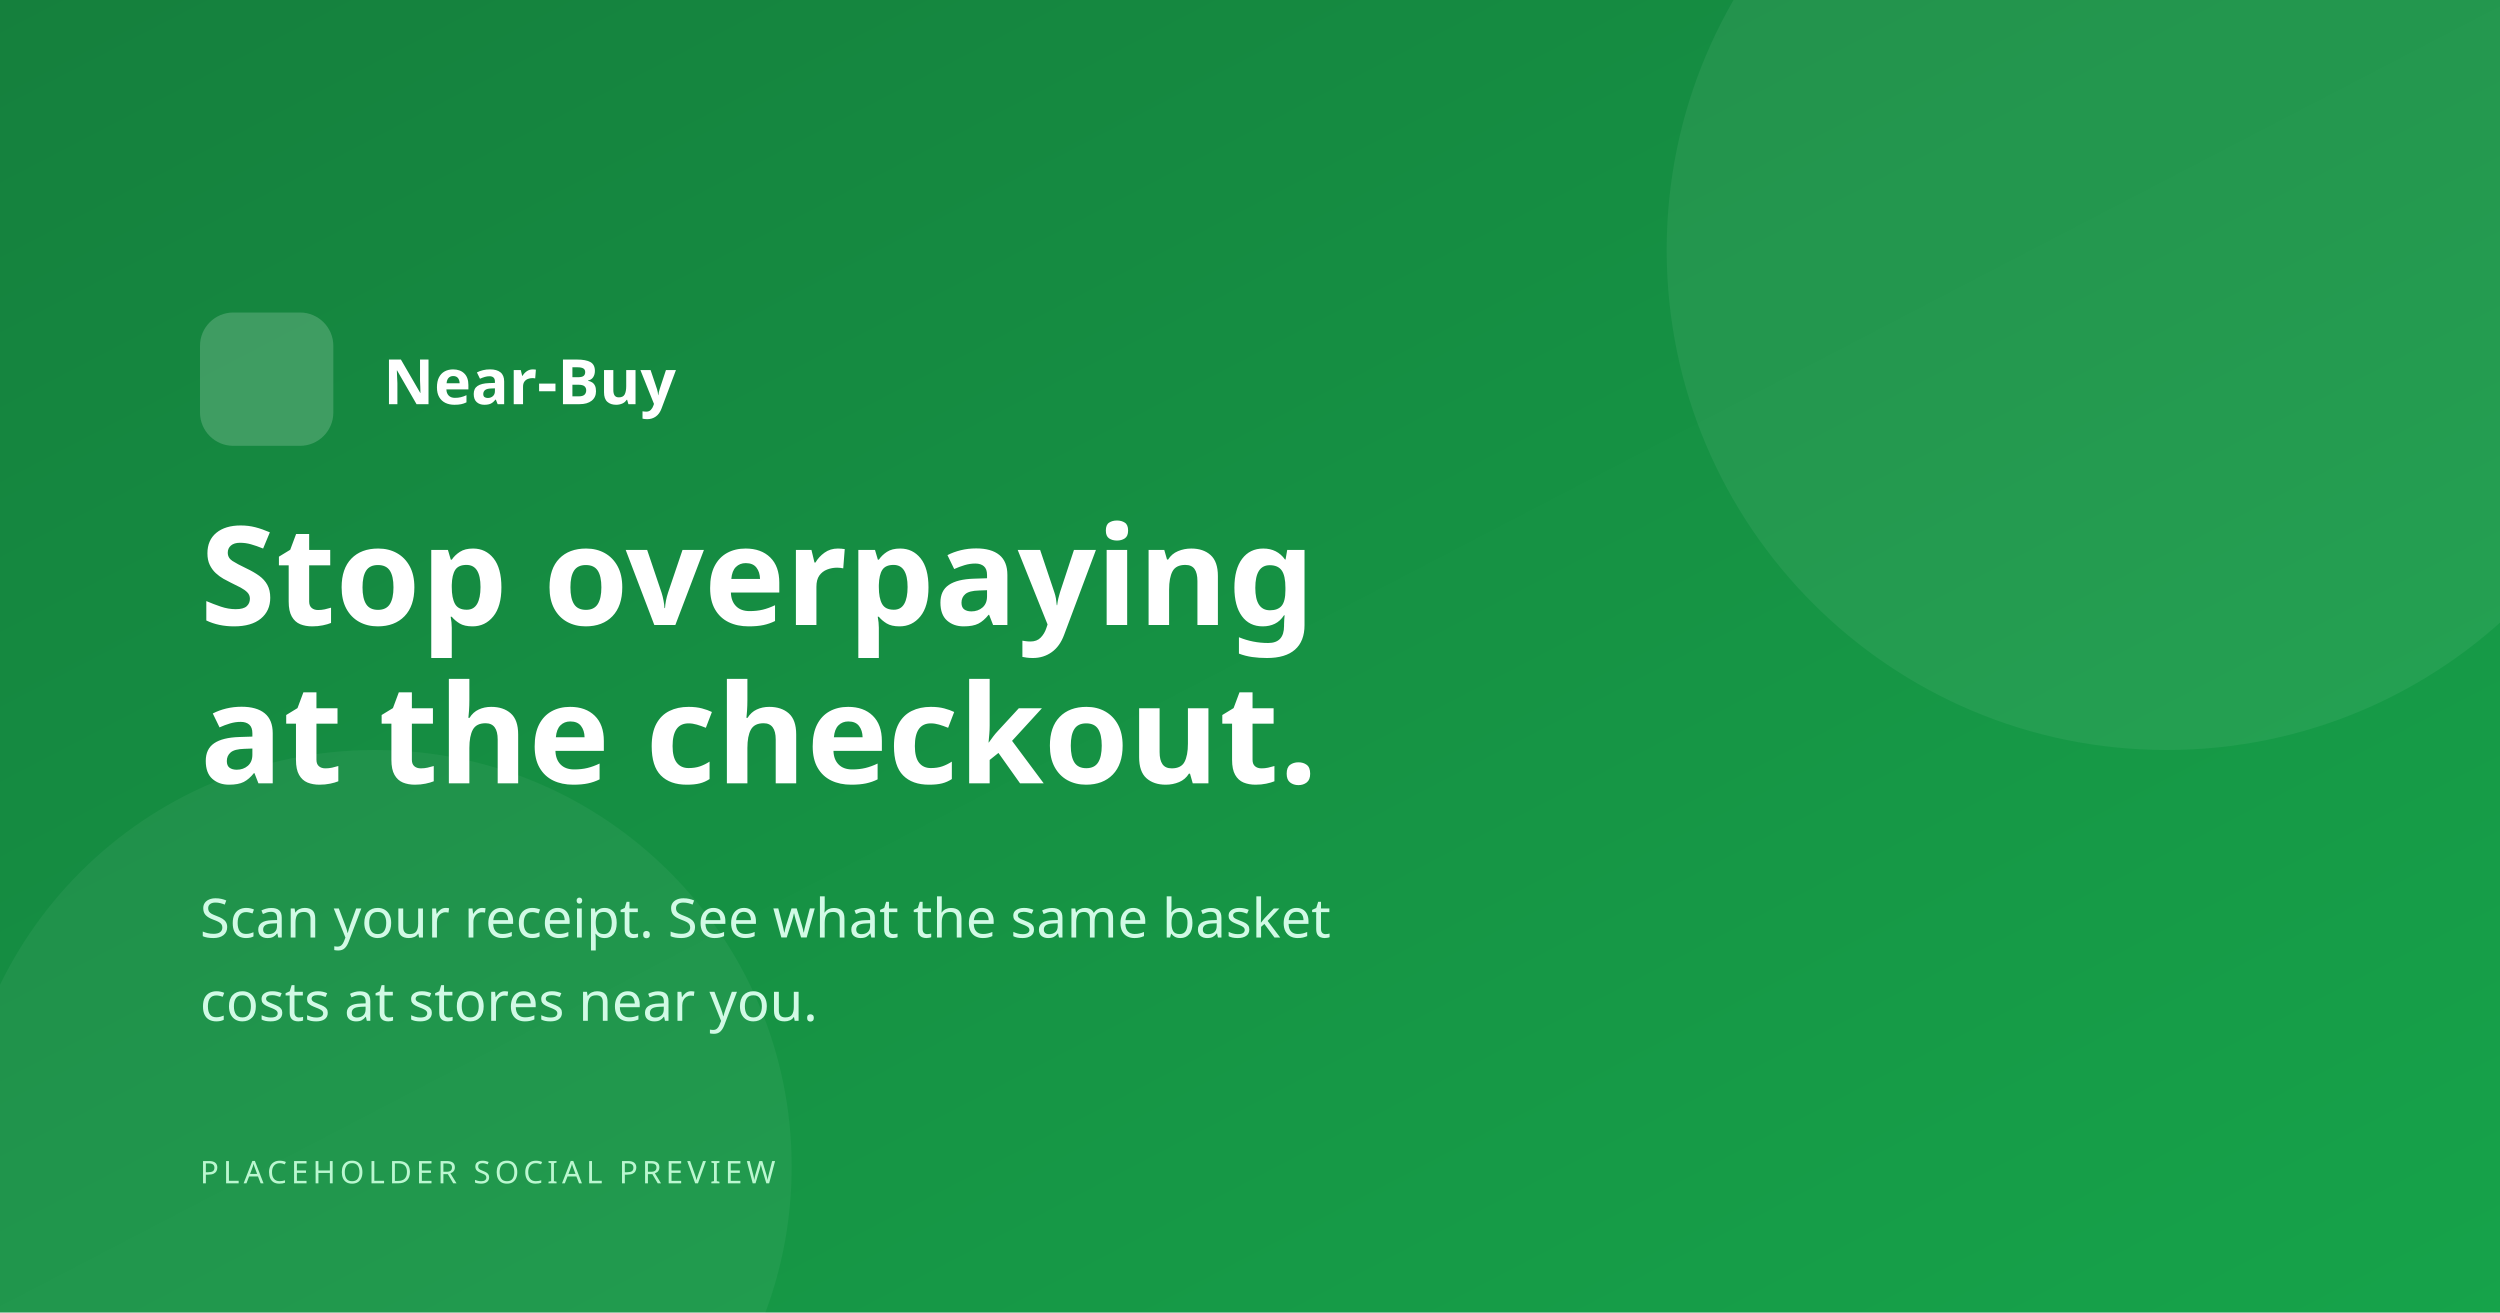
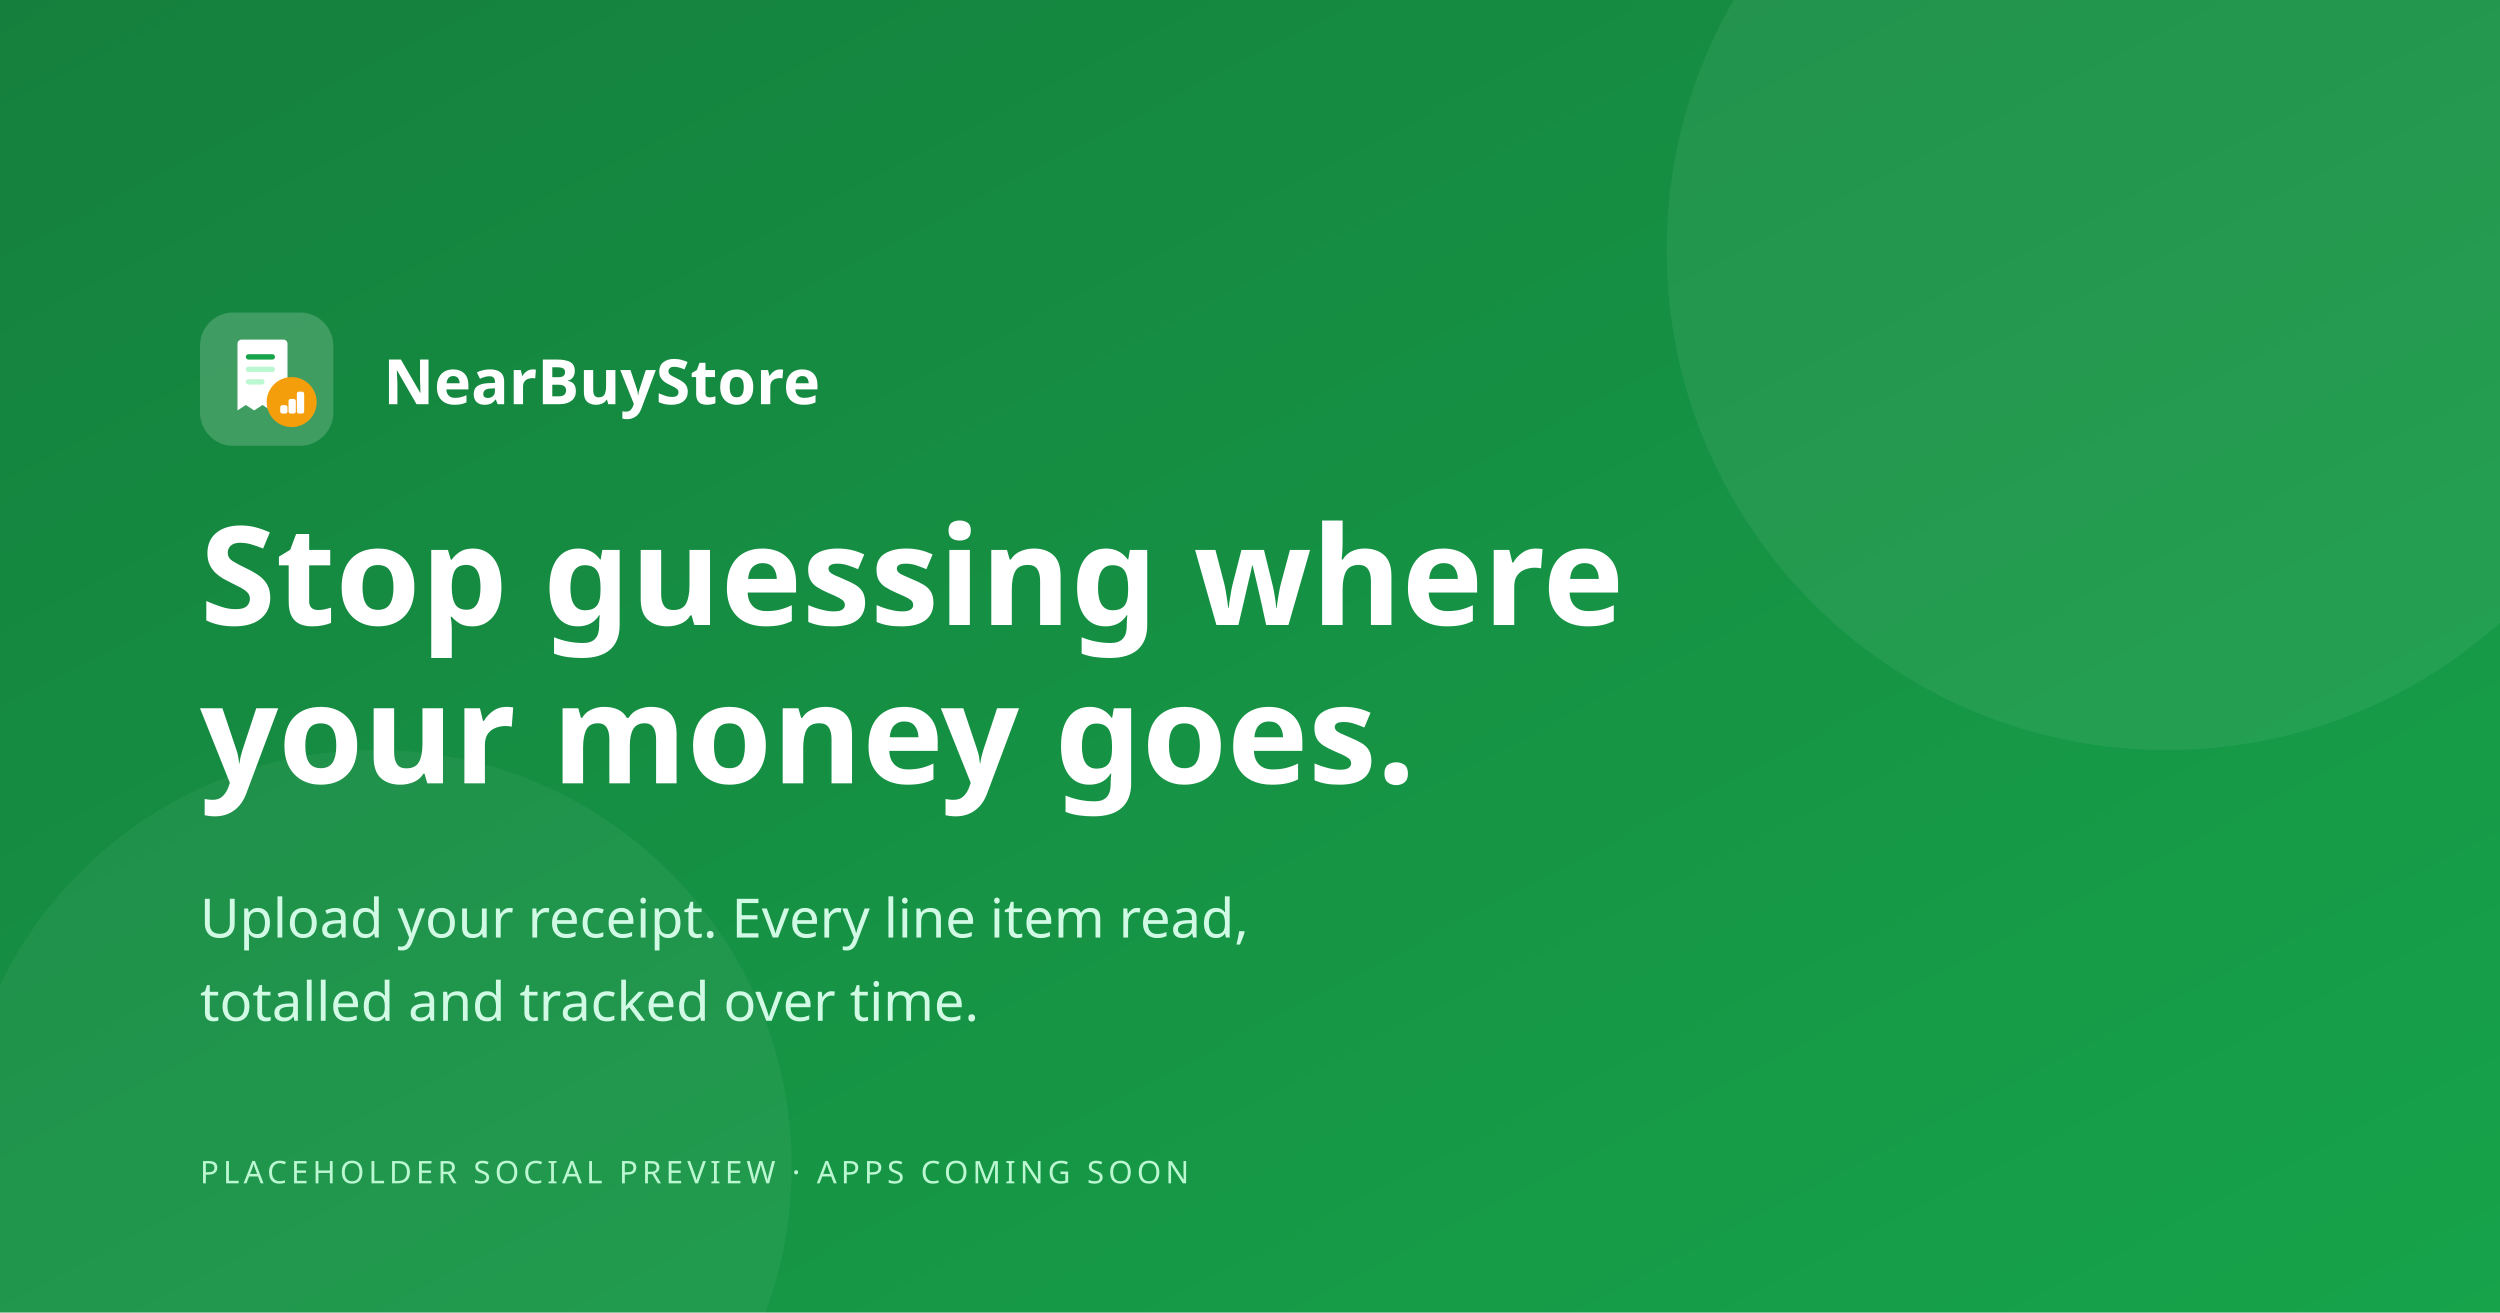
- <svg xmlns="http://www.w3.org/2000/svg" viewBox="0 0 1200 630" width="1200" height="630" role="img" aria-label="Near-Buy social preview placeholder">
+ <svg xmlns="http://www.w3.org/2000/svg" viewBox="0 0 1200 630" width="1200" height="630" role="img" aria-label="NearBuyStore social preview placeholder">
  <defs>
    <linearGradient id="bg" x1="0" y1="0" x2="1" y2="1">
      <stop offset="0%" stop-color="#15803d" />
      <stop offset="100%" stop-color="#16a34a" />
    </linearGradient>
  </defs>
  <rect width="1200" height="630" fill="url(#bg)" />
  <circle cx="1040" cy="120" r="240" fill="#ffffff" opacity=".06" />
  <circle cx="180" cy="560" r="200" fill="#ffffff" opacity=".05" />
  <g transform="translate(96,150)">
-     <rect width="64" height="64" rx="16" fill="#ffffff" opacity=".18" />
-     <text x="88" y="44" font-family="system-ui, sans-serif" font-size="30" font-weight="800" fill="#ffffff">Near-Buy</text>
-     <text y="150" font-family="system-ui, sans-serif" font-size="66" font-weight="800" fill="#ffffff">Stop overpaying</text>
-     <text y="226" font-family="system-ui, sans-serif" font-size="66" font-weight="800" fill="#ffffff">at the checkout.</text>
-     <text y="300" font-family="system-ui, sans-serif" font-size="26" fill="#d1fae5">Scan your receipt. See what the same basket</text>
-     <text y="340" font-family="system-ui, sans-serif" font-size="26" fill="#d1fae5">costs at stores near you.</text>
-     <text y="418" font-family="system-ui, sans-serif" font-size="15" fill="#bbf7d0" letter-spacing="2">PLACEHOLDER SOCIAL PREVIEW</text>
+     <g transform="scale(1.0)">
+       <rect width="64" height="64" rx="16" fill="#ffffff" opacity=".18" />
+       <path d="M18 13h22a2 2 0 0 1 2 2v32l-4-2.6-4 2.6-4-2.6-4 2.6-4-2.6-4 2.6V15a2 2 0 0 1 2-2z" fill="#ffffff" />
+       <rect x="22" y="20" width="14" height="2.6" rx="1.3" fill="#16a34a" />
+       <rect x="22" y="26" width="14" height="2.6" rx="1.3" fill="#bbf7d0" />
+       <rect x="22" y="32" width="9" height="2.6" rx="1.3" fill="#bbf7d0" />
+       <circle cx="44" cy="43" r="12" fill="#f59e0b" />
+       <rect x="38.5" y="44.5" width="3.5" height="4" rx="1" fill="#fff" />
+       <rect x="42.5" y="41.5" width="3.5" height="7" rx="1" fill="#fff" />
+       <rect x="46.5" y="38" width="3.5" height="10.5" rx="1" fill="#fff" />
+     </g>
+     <text x="88" y="44" font-family="system-ui, sans-serif" font-size="30" font-weight="800" fill="#ffffff">NearBuyStore</text>
+     <text y="150" font-family="system-ui, sans-serif" font-size="66" font-weight="800" fill="#ffffff">Stop guessing where</text>
+     <text y="226" font-family="system-ui, sans-serif" font-size="66" font-weight="800" fill="#ffffff">your money goes.</text>
+     <text y="300" font-family="system-ui, sans-serif" font-size="26" fill="#d1fae5">Upload your receipt. Every line item read,</text>
+     <text y="340" font-family="system-ui, sans-serif" font-size="26" fill="#d1fae5">totalled and tracked over time.</text>
+     <text y="418" font-family="system-ui, sans-serif" font-size="15" fill="#bbf7d0" letter-spacing="2">PLACEHOLDER SOCIAL PREVIEW · APPS COMING SOON</text>
  </g>
</svg>
